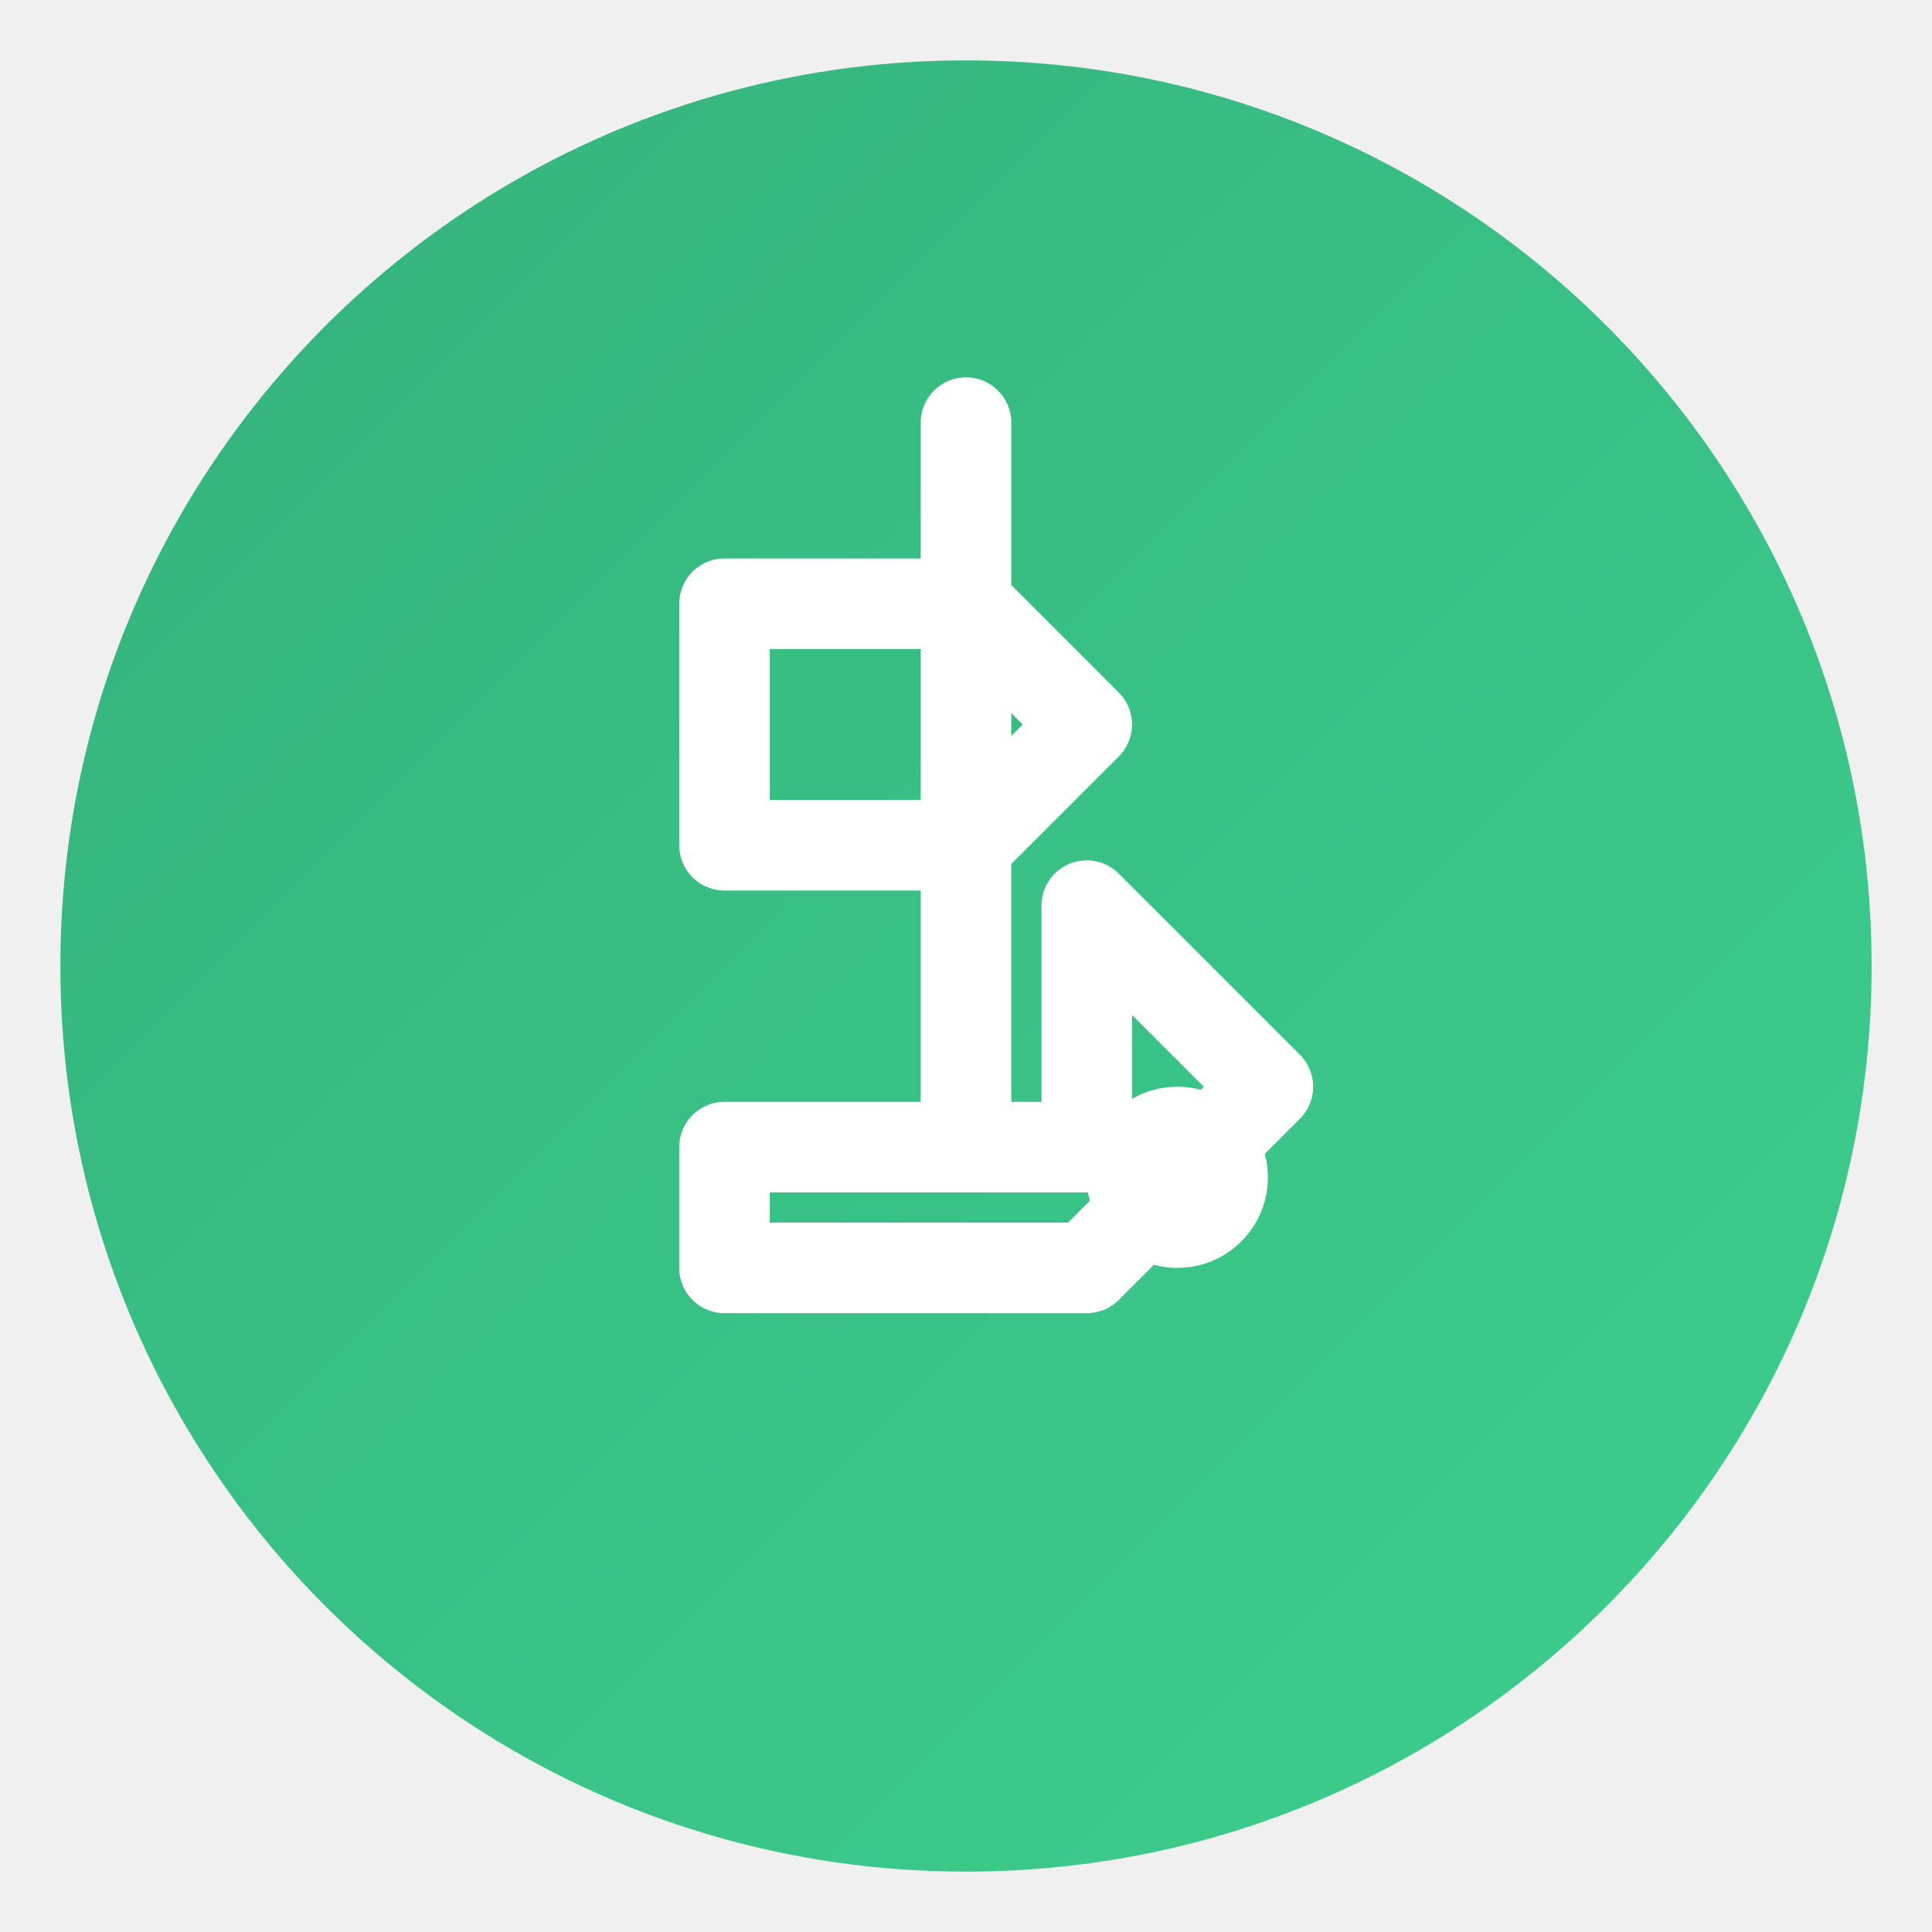
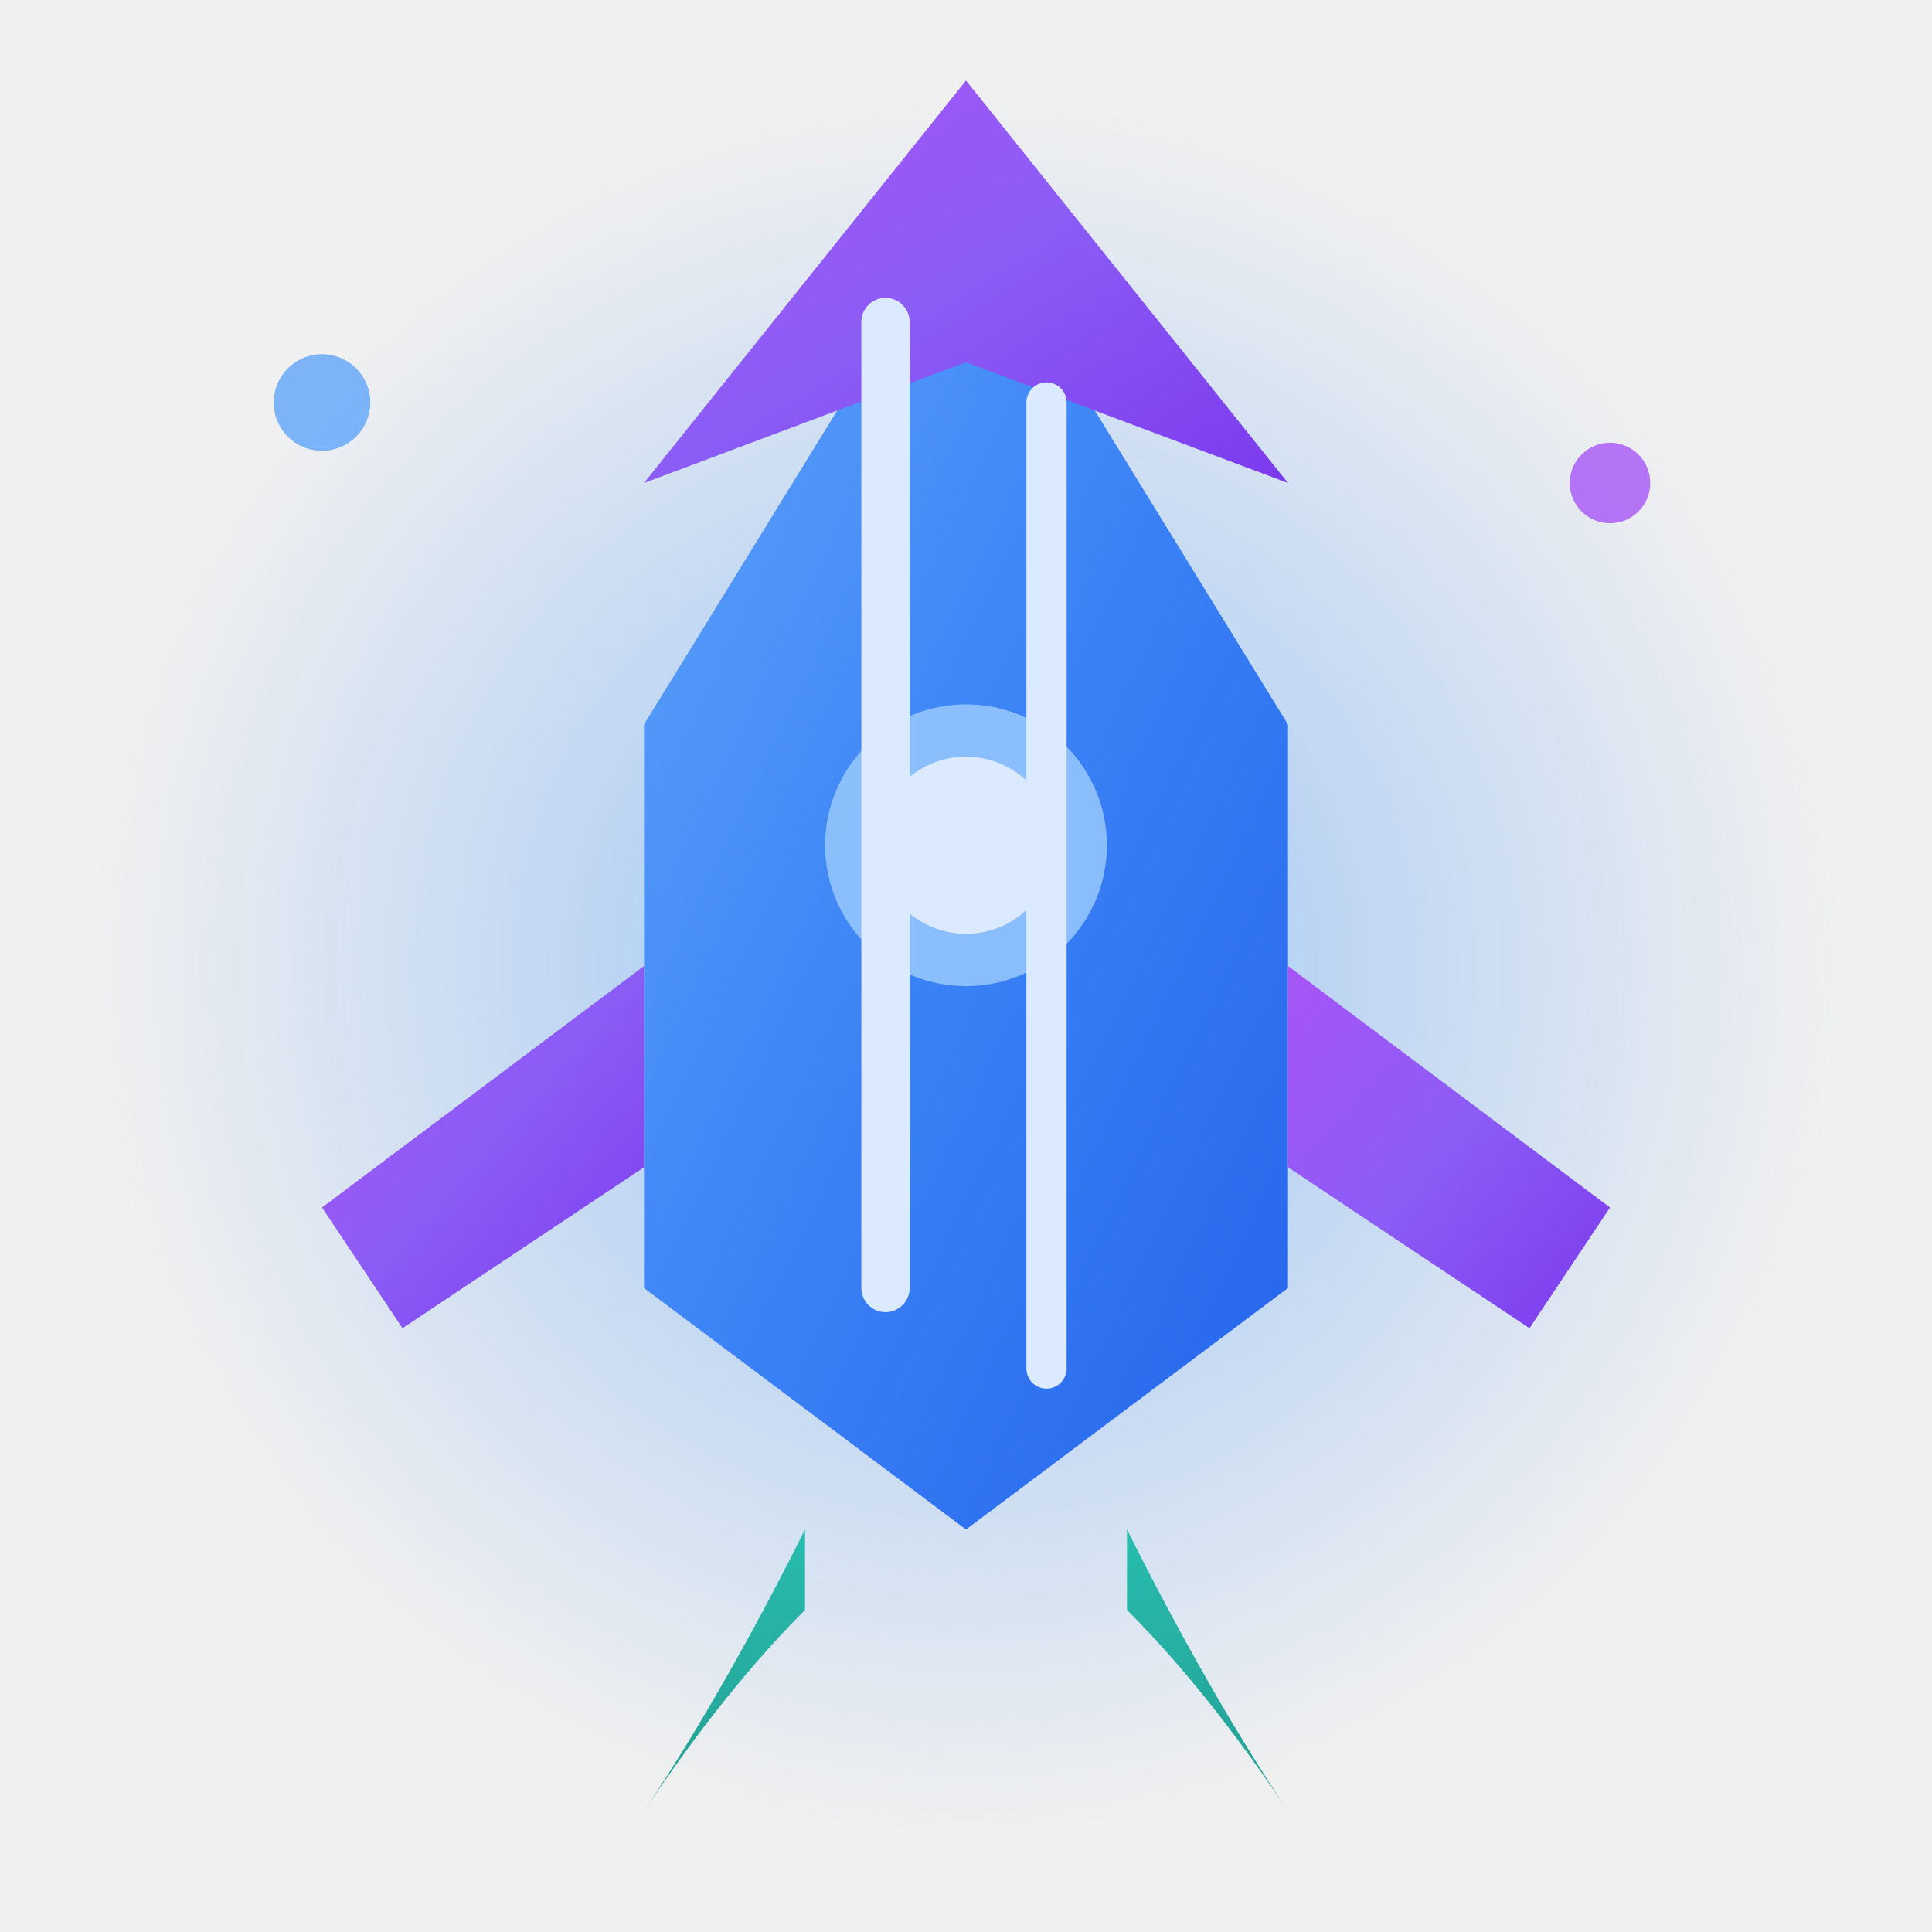
- <svg xmlns="http://www.w3.org/2000/svg" width="64" height="64" viewBox="0 0 64 64" fill="none">
+ <svg xmlns="http://www.w3.org/2000/svg" width="32" height="32" viewBox="0 0 48 48" fill="none">
  <defs>
-     <linearGradient id="faviconGradient" x1="0%" y1="0%" x2="100%" y2="100%">
-       <stop offset="0%" style="stop-color:#34B27B;stop-opacity:1" />
-       <stop offset="100%" style="stop-color:#3ECF8E;stop-opacity:1" />
+     <linearGradient id="favicon-rocket-gradient-1" x1="0%" y1="0%" x2="100%" y2="100%">
+       <stop offset="0%" stop-color="#60a5fa" stop-opacity="1" />
+       <stop offset="50%" stop-color="#3b82f6" stop-opacity="1" />
+       <stop offset="100%" stop-color="#2563eb" stop-opacity="1" />
    </linearGradient>
+     <linearGradient id="favicon-rocket-gradient-2" x1="0%" y1="0%" x2="100%" y2="100%">
+       <stop offset="0%" stop-color="#a855f7" stop-opacity="1" />
+       <stop offset="50%" stop-color="#8b5cf6" stop-opacity="1" />
+       <stop offset="100%" stop-color="#7c3aed" stop-opacity="1" />
+     </linearGradient>
+     <linearGradient id="favicon-rocket-gradient-3" x1="0%" y1="0%" x2="0%" y2="100%">
+       <stop offset="0%" stop-color="#14b8a6" stop-opacity="1" />
+       <stop offset="100%" stop-color="#0d9488" stop-opacity="1" />
+     </linearGradient>
+     <radialGradient id="favicon-glow-gradient" cx="50%" cy="50%">
+       <stop offset="0%" stop-color="#60a5fa" stop-opacity="0.6" />
+       <stop offset="100%" stop-color="#60a5fa" stop-opacity="0" />
+     </radialGradient>
  </defs>
-   <circle cx="32" cy="32" r="30" fill="url(#faviconGradient)" />
-   <path d="M 32 14 L 32 38 L 24 38 L 24 42 L 32 42 L 36 42 L 42 36 L 36 30 L 36 38 L 32 38 M 24 20 L 32 20 L 36 24 L 32 28 L 24 28 Z" fill="none" stroke="white" stroke-width="3" stroke-linecap="round" stroke-linejoin="round" />
-   <circle cx="39" cy="39" r="3" fill="white" />
+   <circle cx="24" cy="24" r="22" fill="url(#favicon-glow-gradient)" />
+   <path d="M24 5 L32 18 L32 32 L24 38 L16 32 L16 18 Z" fill="url(#favicon-rocket-gradient-1)" />
+   <path d="M24 2 L32 12 L24 9 L16 12 Z" fill="url(#favicon-rocket-gradient-2)" />
+   <circle cx="24" cy="21" r="3.5" fill="#93c5fd" fill-opacity="0.9" />
+   <circle cx="24" cy="21" r="2.2" fill="#dbeafe" />
+   <path d="M16 24 L8 30 L10 33 L16 29 Z" fill="url(#favicon-rocket-gradient-2)" />
+   <path d="M32 24 L40 30 L38 33 L32 29 Z" fill="url(#favicon-rocket-gradient-2)" />
+   <line x1="22" y1="8" x2="22" y2="32" stroke="#dbeafe" stroke-width="1.2" stroke-linecap="round" />
+   <line x1="26" y1="10" x2="26" y2="34" stroke="#dbeafe" stroke-width="1" stroke-linecap="round" />
+   <path d="M20 38 Q18 42 16 45 Q18 42 20 40 Z" fill="url(#favicon-rocket-gradient-3)" fill-opacity="0.9">
+     <animate attributeName="fill-opacity" values="0.6;1;0.6" dur="1s" repeatCount="indefinite" />
+   </path>
+   <path d="M24 38 Q24 43 24 47 Q24 43 24 40 Z" fill="url(#favicon-rocket-gradient-3)" fill-opacity="1">
+     <animate attributeName="fill-opacity" values="0.8;1;0.8" dur="0.8s" repeatCount="indefinite" />
+   </path>
+   <path d="M28 38 Q30 42 32 45 Q30 42 28 40 Z" fill="url(#favicon-rocket-gradient-3)" fill-opacity="0.9">
+     <animate attributeName="fill-opacity" values="0.6;1;0.6" dur="1.2s" repeatCount="indefinite" />
+   </path>
+   <circle cx="8" cy="10" r="1.2" fill="#60a5fa" opacity="0.8">
+     <animate attributeName="opacity" values="0.3;1;0.3" dur="2s" repeatCount="indefinite" />
+   </circle>
+   <circle cx="40" cy="12" r="1" fill="#a855f7" opacity="0.8">
+     <animate attributeName="opacity" values="0.5;1;0.5" dur="1.5s" repeatCount="indefinite" />
+   </circle>
</svg>
